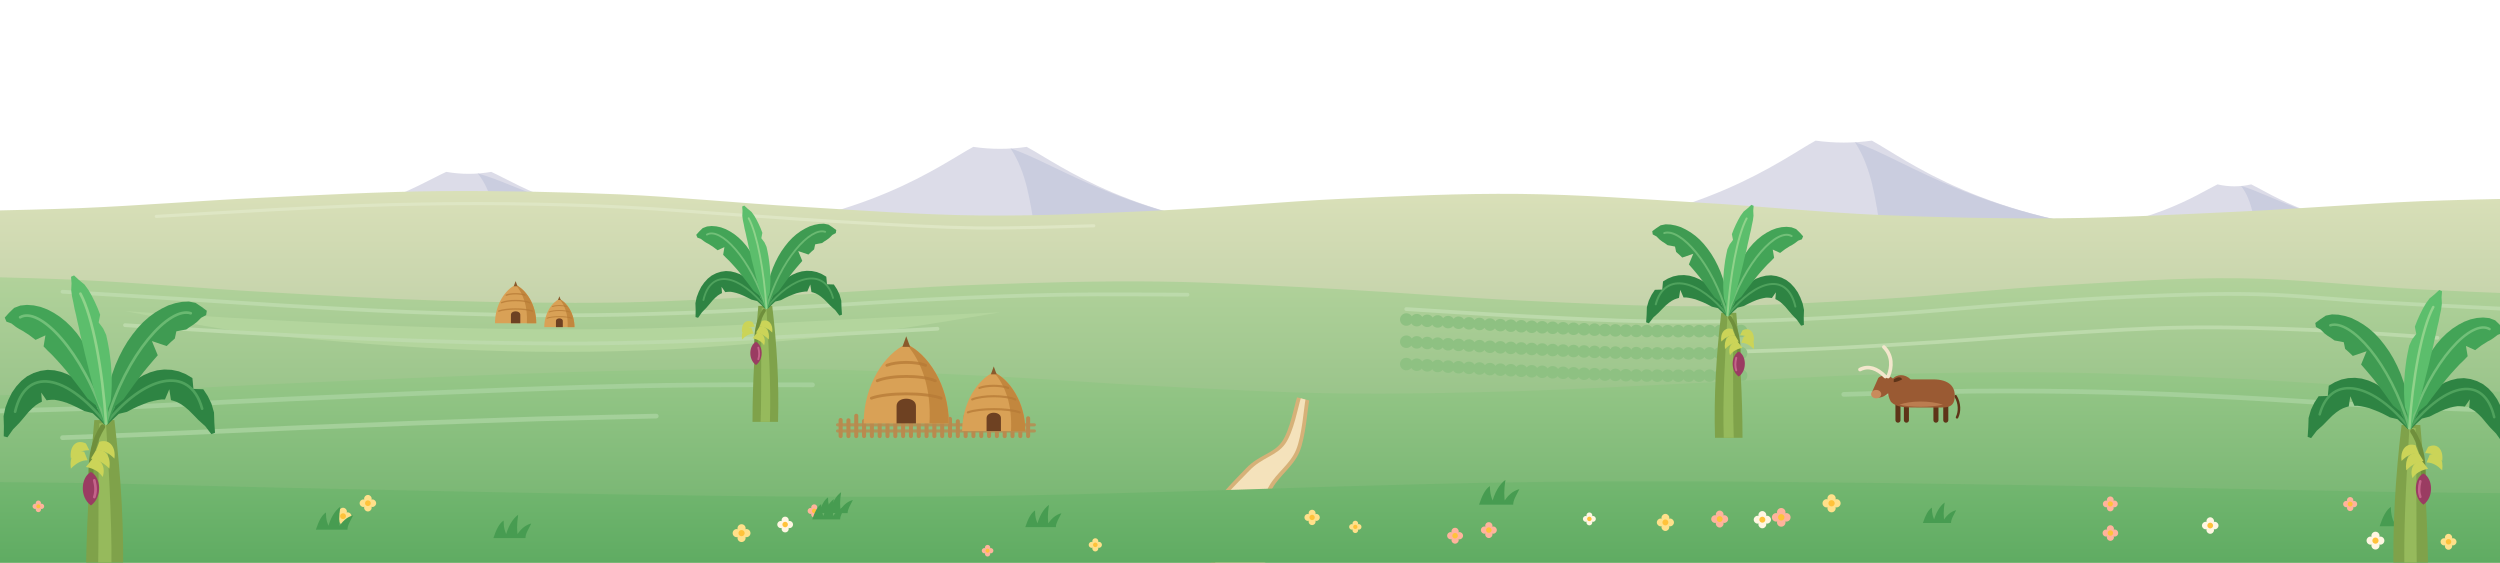
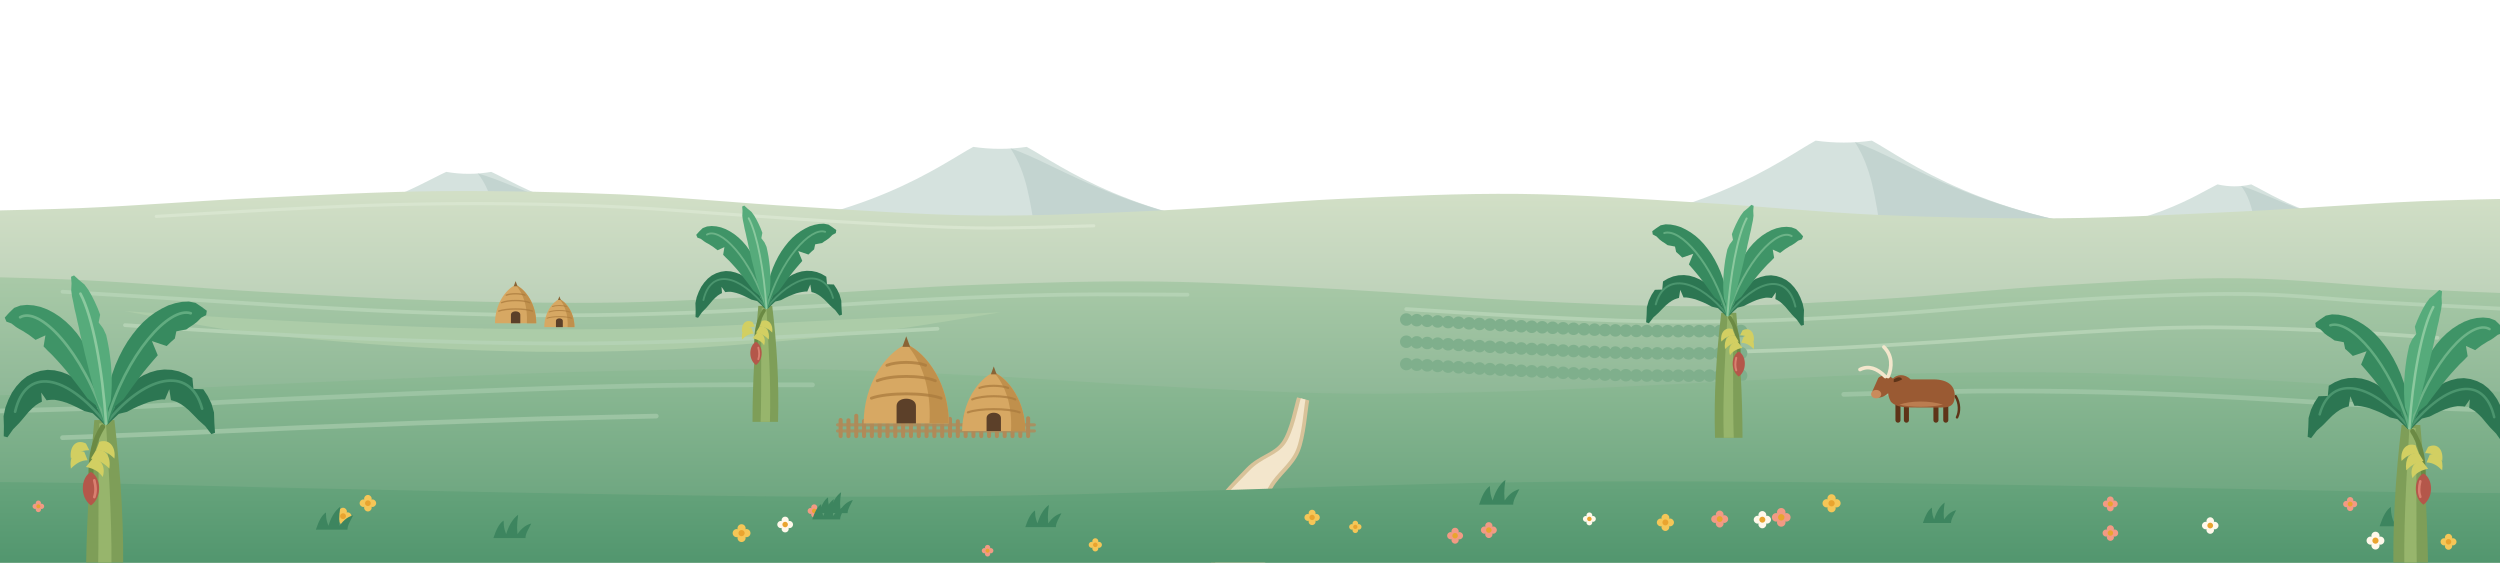
<svg xmlns="http://www.w3.org/2000/svg" viewBox="0 0 1600 360" width="1600" height="360" preserveAspectRatio="xMidYMax slice">
  <defs>
    <linearGradient id="b0" x1="0" y1="110" x2="0" y2="210" gradientUnits="userSpaceOnUse">
-       <stop offset="0" stop-color="#dde2bb" />
-       <stop offset="1" stop-color="#c1d1a8" />
+       <stop offset="0" stop-color="#d6e2c9" />
+       <stop offset="1" stop-color="#b8ceb6" />
    </linearGradient>
    <linearGradient id="b1" x1="0" y1="166" x2="0" y2="266" gradientUnits="userSpaceOnUse">
-       <stop offset="0" stop-color="#b5d49d" />
-       <stop offset="1" stop-color="#96c288" />
+       <stop offset="0" stop-color="#adccaa" />
+       <stop offset="1" stop-color="#8ab594" />
    </linearGradient>
    <symbol id="hut" viewBox="0 0 100 92" overflow="visible">
-       <path d="M6 90C6 50 28 18 50 8C72 18 94 50 94 90Z" fill="#D9A156" />
-       <path d="M50 8C72 18 94 50 94 90H74C76 54 66 26 50 8Z" fill="#C2873E" />
-       <path d="M14 64C30 58 70 58 86 64M20 46C34 40 66 40 80 46M30 30C40 26 60 26 70 30" fill="none" stroke="#B57A35" stroke-width="3" stroke-linecap="round" opacity=".75" />
-       <path d="M40 90V72C40 62 60 62 60 72V90Z" fill="#6E4122" />
-       <path d="M50 0L54 11H46Z" fill="#8A5A2B" />
+       <path d="M6 90C6 50 28 18 50 8C72 18 94 50 94 90Z" fill="#D7A863" />
+       <path d="M50 8C72 18 94 50 94 90H74C76 54 66 26 50 8Z" fill="#C0904C" />
+       <path d="M14 64C30 58 70 58 86 64M20 46C34 40 66 40 80 46M30 30C40 26 60 26 70 30" fill="none" stroke="#AA7B3D" stroke-width="3" stroke-linecap="round" opacity=".75" />
+       <path d="M40 90V72C40 62 60 62 60 72V90Z" fill="#5C4029" />
+       <path d="M50 0L54 11H46Z" fill="#8A6435" />
    </symbol>
    <linearGradient id="b2" x1="0" y1="226" x2="0" y2="326" gradientUnits="userSpaceOnUse">
-       <stop offset="0" stop-color="#9ac98a" />
-       <stop offset="1" stop-color="#78b673" />
+       <stop offset="0" stop-color="#91bc97" />
+       <stop offset="1" stop-color="#6ca57f" />
    </linearGradient>
    <symbol id="bp" viewBox="0 0 140 190">
-       <path d="M62 190C61 156 63 124 67 90H79C82 124 84 156 84 190Z" fill="#7FA24A" />
-       <path d="M69 190C68 158 70 126 72 92H76C77 126 76 158 77 190Z" fill="#96BA5C" />
-       <path d="M72.9 91.3L70.2 87.3L67.3 83.5L65.9 78.4L63.2 74.6L60.2 71.1L56.9 68L53.4 65.4L49.6 63.2L45.7 61.5L41.5 60.3L37.2 59.8L32.8 60L28.5 60.9L24.3 62.6L20.4 64.9L19.8 71.4L13.9 71.6L11.2 75.7L9 80.3L7.5 85.5L7.3 91.5L6.9 97.6L9.1 98.4L12.7 93.7L16.8 90L19.9 86.8L22.6 84.1L25.1 82L27.4 80.4L29.5 79.3L31.4 78.6L33.2 78.1L34.2 71.6L36.8 77.7L38.8 77.7L41 78L43.5 78.5L46.3 79.2L49.2 80.3L52.5 81.6L55.9 83.2L59.5 85.1L64.4 86.3L67.7 89.4L71.1 92.7Z" fill="#2E8443" />
-       <path d="M72 92C50 64 22 56 14.6 83.2" fill="none" stroke="#5DAF68" stroke-width="1.6" stroke-linecap="round" opacity=".7" />
-       <path d="M72.9 92.8L76.5 89.1L80 85.9L85 84.6L88.7 82.7L92.1 81.1L95.2 79.8L98 78.9L100.5 78.3L102.7 77.9L104.5 77.9L106.1 78L107.5 78.2L110.7 73.6L110.3 79L112 79.9L113.9 81.1L116 82.9L118.3 85.2L120.8 88.2L123.7 91.6L127.5 95.5L130.9 100.3L133.1 99.7L133 93.6L133.2 87.7L132.1 82.5L130.3 77.8L128.2 73.6L125.6 69.9L122.6 66.6L119.2 63.9L115.3 61.9L111.2 60.6L106.9 60L102.7 60.3L98.6 61.3L94.7 62.8L91 65L87.6 67.5L84.4 70.6L81.4 74L78.6 77.9L77.1 83.1L74.1 87L71.1 91.2Z" fill="#2E8443" />
-       <path d="M72 92C96 62 120 58 126.3 85" fill="none" stroke="#5DAF68" stroke-width="1.6" stroke-linecap="round" opacity=".7" />
-       <path d="M73.2 91.7L71.9 85.8L70.4 80.2L71.1 73.7L69.9 68L68.3 62.5L66.4 57.2L64.2 52.2L61.8 47.5L59.1 43L56.2 38.9L53.1 35L49.8 31.5L46.3 28.4L42.6 25.7L38.7 23.4L34.8 21.5L30.7 20.2L26.6 19.4L22.5 19.2L18.5 20L14.9 22.4L11.8 24.7L12.2 27.3L15.2 28.9L17.7 31.4L19.8 33L22 34.4L24.1 35.9L26.9 36.4L30 37L30.9 41.3L33.3 43.4L35.8 45.8L44.6 42.8L41.1 51.3L43.8 54.4L46.6 57.7L49.5 61.2L52.4 65L55.4 69L58.4 73.2L61.6 77.6L66.4 81.6L68.7 86.9L70.8 92.3Z" fill="#3F9B52" />
-       <path d="M72 92C60 50 34 22 21.4 26.2" fill="none" stroke="#7CC67F" stroke-width="1.6" stroke-linecap="round" opacity=".7" />
-       <path d="M73.1 92.4L75.5 86.7L78.1 81.2L83.1 77.1L86.4 72.6L89.6 68.4L92.7 64.4L95.7 60.6L98.6 57.2L101.5 54L104.2 51.1L106.9 48.5L109.3 46L108.2 39.4L114.1 42.1L116.2 40.5L118.2 39L120.1 37.8L122 36.6L123.9 35.6L125.9 34.3L128.5 32.3L131.5 31.2L132.5 28.8L130 26L126.9 23L123.2 21.6L119.2 21.2L115.2 21.5L111.1 22.4L107.1 23.9L103.3 25.9L99.6 28.3L96 31.2L92.6 34.5L89.4 38.2L86.5 42.3L83.7 46.6L81.2 51.3L78.8 56.3L76.8 61.6L75 67.2L73.6 73L74.1 79.7L72.4 85.6L70.9 91.6Z" fill="#43A457" />
-       <path d="M72 92C86 48 112 22 123.3 28.6" fill="none" stroke="#86CC87" stroke-width="1.6" stroke-linecap="round" opacity=".7" />
-       <path d="M73.2 92.1L73.8 87.8L74.5 83.4L76.9 79.3L78.2 75.1L79.4 70.9L80.5 66.8L81.6 62.7L82.6 58.6L83.6 54.6L84.6 50.6L85.5 46.6L86.5 42.6L87.4 38.8L88.2 34.9L89.1 31.1L89.9 27.3L90.8 23.6L91.5 19.9L92.3 16.2L92.8 12.4L92.6 8.3L92.9 4.4L91.1 3.6L88.2 6.3L84.9 9L82.5 12.3L80.5 15.8L78.7 19.4L77 23.2L75.5 27.1L76.4 31.7L73.7 35.3L71.9 39.2L71 43.4L70.2 47.7L69.6 52L69.1 56.3L68.8 60.7L68.6 65.2L68.6 69.6L68.8 74.1L69.2 78.6L70.8 83.1L70.8 87.5L70.8 91.9Z" fill="#5CBE6C" />
-       <path d="M72 92C74 60 80 28 87.3 14.5" fill="none" stroke="#A6DB98" stroke-width="1.6" stroke-linecap="round" opacity=".7" />
-       <path d="M74 94C79 102 81 110 81 122" fill="none" stroke="#6F8F3C" stroke-width="3" stroke-linecap="round" />
-       <g fill="#CBD458">
+       <path d="M62 190C61 156 63 124 67 90H79C82 124 84 156 84 190Z" fill="#7E9E58" />
+       <path d="M69 190C68 158 70 126 72 92H76C77 126 76 158 77 190Z" fill="#97B56C" />
+       <path d="M72.9 91.3L70.2 87.3L67.3 83.5L65.9 78.4L63.2 74.6L60.2 71.1L56.9 68L53.4 65.4L49.6 63.2L45.7 61.5L41.5 60.3L37.2 59.8L32.8 60L28.5 60.9L24.3 62.6L20.4 64.9L19.8 71.4L13.9 71.6L11.2 75.7L9 80.3L7.5 85.5L7.3 91.5L6.9 97.6L9.1 98.4L12.7 93.7L16.8 90L19.9 86.8L22.6 84.1L25.1 82L27.4 80.4L29.5 79.3L31.4 78.6L33.2 78.1L34.2 71.6L36.8 77.7L38.8 77.7L41 78L43.5 78.5L46.3 79.2L49.2 80.3L52.5 81.6L55.9 83.2L59.5 85.1L64.4 86.3L67.7 89.4L71.1 92.7Z" fill="#2C7652" />
+       <path d="M72 92C50 64 22 56 14.6 83.2" fill="none" stroke="#58A27A" stroke-width="1.6" stroke-linecap="round" opacity=".7" />
+       <path d="M72.9 92.8L76.5 89.1L80 85.9L85 84.6L88.7 82.7L92.1 81.1L95.2 79.8L98 78.9L100.5 78.3L102.7 77.9L104.5 77.9L106.1 78L107.5 78.2L110.7 73.6L110.3 79L112 79.9L113.9 81.1L116 82.9L118.3 85.2L120.8 88.2L123.7 91.6L127.5 95.5L130.9 100.3L133.1 99.7L133 93.6L133.2 87.7L132.1 82.5L130.3 77.8L128.2 73.6L125.6 69.9L122.6 66.6L119.2 63.9L115.3 61.9L111.2 60.6L106.9 60L102.7 60.3L98.6 61.3L94.7 62.8L91 65L87.6 67.5L84.4 70.6L81.4 74L78.6 77.9L77.1 83.1L74.1 87L71.1 91.2Z" fill="#2C7652" />
+       <path d="M72 92C96 62 120 58 126.3 85" fill="none" stroke="#58A27A" stroke-width="1.6" stroke-linecap="round" opacity=".7" />
+       <path d="M73.2 91.7L71.9 85.8L70.4 80.2L71.1 73.7L69.9 68L68.3 62.5L66.4 57.2L64.2 52.2L61.8 47.5L59.1 43L56.2 38.9L53.1 35L49.8 31.5L46.3 28.4L42.6 25.7L38.7 23.4L34.8 21.5L30.7 20.2L26.6 19.4L22.5 19.2L18.5 20L14.9 22.4L11.8 24.7L12.2 27.3L15.2 28.9L17.7 31.4L19.8 33L22 34.4L24.1 35.9L26.9 36.4L30 37L30.9 41.3L33.3 43.4L35.8 45.8L44.6 42.8L41.1 51.3L43.8 54.4L46.6 57.7L49.5 61.2L52.4 65L55.4 69L58.4 73.2L61.6 77.6L66.4 81.6L68.7 86.9L70.8 92.3Z" fill="#378A5F" />
+       <path d="M72 92C60 50 34 22 21.4 26.2" fill="none" stroke="#74BA8E" stroke-width="1.6" stroke-linecap="round" opacity=".7" />
+       <path d="M73.1 92.4L75.5 86.7L78.1 81.2L83.1 77.1L86.4 72.6L89.6 68.4L92.7 64.4L95.7 60.6L98.6 57.2L101.5 54L104.2 51.1L106.9 48.5L109.3 46L108.2 39.4L114.1 42.1L116.2 40.5L118.2 39L120.1 37.8L122 36.6L123.9 35.6L125.9 34.3L128.5 32.3L131.5 31.2L132.5 28.8L130 26L126.9 23L123.2 21.6L119.2 21.2L115.2 21.5L111.1 22.4L107.1 23.9L103.3 25.9L99.6 28.3L96 31.2L92.6 34.5L89.4 38.2L86.5 42.3L83.7 46.6L81.2 51.3L78.8 56.3L76.8 61.6L75 67.2L73.6 73L74.1 79.7L72.4 85.6L70.9 91.6Z" fill="#3F9467" />
+       <path d="M72 92C86 48 112 22 123.3 28.6" fill="none" stroke="#80C196" stroke-width="1.6" stroke-linecap="round" opacity=".7" />
+       <path d="M73.2 92.1L73.8 87.8L74.5 83.4L76.9 79.3L78.2 75.1L79.4 70.9L80.5 66.8L81.6 62.7L82.6 58.6L83.6 54.6L84.6 50.6L85.5 46.6L86.5 42.6L87.4 38.8L88.2 34.9L89.1 31.1L89.9 27.3L90.8 23.6L91.5 19.9L92.3 16.2L92.8 12.4L92.6 8.3L92.9 4.4L91.1 3.6L88.2 6.3L84.9 9L82.5 12.3L80.5 15.8L78.7 19.4L77 23.2L75.5 27.1L76.4 31.7L73.7 35.3L71.9 39.2L71 43.4L70.2 47.7L69.6 52L69.1 56.3L68.8 60.7L68.6 65.2L68.6 69.6L68.8 74.1L69.2 78.6L70.8 83.1L70.8 87.5L70.8 91.9Z" fill="#56AB7B" />
+       <path d="M72 92C74 60 80 28 87.3 14.5" fill="none" stroke="#A2D6AE" stroke-width="1.6" stroke-linecap="round" opacity=".7" />
+       <path d="M74 94C79 102 81 110 81 122" fill="none" stroke="#6B8A44" stroke-width="3" stroke-linecap="round" />
+       <g fill="#D2CF62">
        <path d="M76 103C70 101 66 106 67 113C70 110 73 108 78 108Z" />
        <path d="M78 108C72 107 69 112 70 119C73 116 76 114 81 113Z" />
        <path d="M80 113C75 113 72 118 74 124C76 121 79 119 84 118Z" />
        <path d="M84 104C90 101 94 106 93 113C90 110 87 108 82 108Z" />
        <path d="M85 109C91 107 94 112 93 119C90 116 87 114 83 114Z" />
      </g>
-       <path d="M81 121C87 124 88 136 81 141C74 136 75 124 81 121Z" fill="#9A3C62" />
-       <path d="M79 126C78 130 78 133 79 136" fill="none" stroke="#C5648A" stroke-width="1.6" stroke-linecap="round" />
+       <path d="M81 121C87 124 88 136 81 141C74 136 75 124 81 121Z" fill="#B4574A" />
+       <path d="M79 126C78 130 78 133 79 136" fill="none" stroke="#DA8070" stroke-width="1.6" stroke-linecap="round" />
    </symbol>
    <linearGradient id="b3" x1="0" y1="292" x2="0" y2="392" gradientUnits="userSpaceOnUse">
-       <stop offset="0" stop-color="#79ba74" />
-       <stop offset="1" stop-color="#53a55a" />
+       <stop offset="0" stop-color="#6da880" />
+       <stop offset="1" stop-color="#458e66" />
    </linearGradient>
    <symbol id="fl" viewBox="0 0 20 20">
      <g fill="currentColor">
        <circle cx="10" cy="5" r="4.2" />
        <circle cx="15" cy="10" r="4.2" />
        <circle cx="10" cy="15" r="4.2" />
        <circle cx="5" cy="10" r="4.2" />
      </g>
-       <circle cx="10" cy="10" r="3.2" fill="#FFC23A" />
+       <circle cx="10" cy="10" r="3.2" fill="#E9A42F" />
    </symbol>
    <symbol id="tf" viewBox="0 0 30 16">
      <path d="M2 16C4 10 6 6 9 4C9 9 10 12 12 16ZM10 16C12 8 15 3 19 0C18 7 18 11 19 16ZM17 16C20 10 24 7 28 6C26 10 24 13 24 16Z" fill="currentColor" />
    </symbol>
  </defs>
-   <path d="M140 150C228 144.4 268 118 285.6 110Q300 112.5 314.4 110C332 118 372 144.4 460 150ZM450 150C554.5 142.2 602 105.2 622.9 94Q640 96.5 657.1 94C678 105.2 725.5 142.2 830 150ZM980 150C1090 141.6 1140 102 1162 90Q1180 92.5 1198 90C1220 102 1270 141.6 1380 150ZM1310 150C1376 145.5 1406 124.4 1419.2 118Q1430 120.5 1440.8 118C1454 124.4 1484 145.5 1550 150Z" fill="#DCDCE8" />
-   <path d="M305.8 111C332 118 372 144.4 460 150H319.2C316 134 314.4 122 305.8 111ZM646.8 95C678 105.2 725.5 142.2 830 150H662.8C659 127.6 657.1 110.8 646.8 95ZM1187.2 91C1220 102 1270 141.6 1380 150H1204C1200 126 1198 108 1187.2 91ZM1434.3 119C1454 124.4 1484 145.5 1550 150H1444.4C1442 137.2 1440.8 127.6 1434.3 119Z" fill="#CACDDF" />
+   <path d="M140 150C228 144.4 268 118 285.6 110Q300 112.5 314.4 110C332 118 372 144.4 460 150ZM450 150C554.5 142.2 602 105.2 622.9 94Q640 96.5 657.1 94C678 105.2 725.5 142.2 830 150ZM980 150C1090 141.6 1140 102 1162 90Q1180 92.5 1198 90C1220 102 1270 141.6 1380 150ZM1310 150C1376 145.5 1406 124.4 1419.2 118Q1430 120.5 1440.8 118C1454 124.4 1484 145.5 1550 150Z" fill="#D5E2DE" />
+   <path d="M305.8 111C332 118 372 144.4 460 150H319.2C316 134 314.4 122 305.8 111ZM646.8 95C678 105.2 725.5 142.2 830 150H662.8C659 127.6 657.1 110.8 646.8 95ZM1187.2 91C1220 102 1270 141.6 1380 150H1204C1200 126 1198 108 1187.2 91ZM1434.3 119C1454 124.4 1484 145.5 1550 150H1444.4C1442 137.2 1440.8 127.6 1434.3 119Z" fill="#C3D4D0" />
  <path d="M-64 136c19.2-.5 76.8-1.3 115.2-2.8c38.4-1.6 76.8-4.8 115.2-6.6c38.4-1.8 76.8-3.9 115.2-4.3c38.4-.3 76.8.5 115.2 2.1c38.4 1.7 76.8 5.7 115.2 7.9c38.4 2.3 76.8 5.2 115.2 5.6c38.4.4 76.8-1.4 115.2-3.2c38.4-1.8 76.8-5.6 115.2-7.4c38.4-1.8 76.8-3.6 115.2-3.2c38.4.4 76.8 3.3 115.2 5.6c38.4 2.2 76.8 6.2 115.2 7.9c38.4 1.6 76.8 2.4 115.2 2.1c38.4-.4 76.8-2.5 115.2-4.3c38.4-1.8 76.8-5 115.2-6.6c38.4-1.5 96-2.3 115.2-2.8V360H-64Z" fill="url(#b0)" />
-   <path d="M100 138.5c12.5-.7 50-3 75-4.3c25-1.2 50-2.6 75-3.2c25-.6 50-.9 75-.6c25 .3 50 .9 75 2.2c25 1.2 50 3.5 75 5.1c25 1.7 50 3.6 75 4.9c25 1.4 50 2.9 75 3.3c25 .3 62.5-1.1 75-1.4" fill="none" stroke="#dee6c4" stroke-width="2" stroke-linecap="round" />
+   <path d="M100 138.5c12.5-.7 50-3 75-4.3c25-1.2 50-2.6 75-3.2c25-.6 50-.9 75-.6c25 .3 50 .9 75 2.2c25 1.2 50 3.5 75 5.1c25 1.7 50 3.6 75 4.9c25 1.4 50 2.9 75 3.3c25 .3 62.5-1.1 75-1.4" fill="none" stroke="#d8e5cf" stroke-width="2" stroke-linecap="round" />
  <path d="M-64 176c19.2.5 76.8 1.4 115.2 3.2c38.4 1.8 76.8 5.3 115.2 7.5c38.4 2.2 76.8 4.5 115.2 5.7c38.4 1.1 76.8 1.8 115.2 1.2c38.4-.7 76.8-3.2 115.2-5.1c38.4-1.9 76.8-5 115.2-6.3c38.4-1.4 76.8-2.5 115.2-2c38.4.5 76.8 2.9 115.2 4.9c38.4 2.1 76.8 5.4 115.2 7.2c38.4 1.8 76.8 3.8 115.2 3.7c38.4-.1 76.8-2.4 115.2-4.6c38.4-2.2 76.8-6.6 115.2-8.8c38.4-2.2 76.8-5 115.2-4.5c38.4.4 76.8 5.1 115.2 7.1c38.4 2 96 4 115.2 4.8V360H-64Z" fill="url(#b1)" />
-   <path d="M80 199.1c11.7.8 46.7 3.1 70 4.4c23.3 1.3 46.7 2.6 70 3.7c23.3 1 46.7 2 70 2.6c23.3.6 46.7 1 70 1c23.3 0 46.7-.3 70-1.1c23.3-.7 46.7-2 70-3.1c23.3-1.2 46.7-2.5 70-3.6c23.3-1.1 58.3-2.5 70-3.1L640 199.9c-11.7 1.9-46.7 8.1-70 11.2c-23.3 3-46.7 5.1-70 7.2c-23.3 2-46.7 4-70 5.2c-23.3 1.1-46.7 1.7-70 1.7c-23.3 0-46.7-.6-70-1.7c-23.3-1.1-46.7-2.7-70-4.7c-23.3-1.9-46.7-3.9-70-7.2c-23.3-3.3-58.3-10.4-70-12.5Z" fill="#b3d59d" />
-   <path d="M40 186.7c13.3.8 53.3 3.2 80 4.9c26.7 1.6 53.3 3.6 80 5c26.7 1.5 53.3 2.9 80 3.7c26.7.9 53.3 1.6 80 1.5c26.7 0 53.3-.7 80-1.6c26.7-1 53.3-2.7 80-4.1c26.7-1.5 53.3-3.5 80-4.7c26.7-1.3 53.3-2.3 80-2.8c26.7-.5 66.7 0 80 0M80 208.1c12.4.8 49.5 3.3 74.3 4.7c24.7 1.4 49.5 2.7 74.3 3.8c24.7 1 49.5 1.9 74.3 2.5c24.7.5 49.5.9 74.2.7c24.8-.2 49.6-1 74.3-1.9c24.8-.9 49.6-2.3 74.3-3.5c24.8-1.3 61.9-3.3 74.3-4M900 197.8c13 .8 51.9 3.4 77.8 4.7c25.9 1.3 51.8 2.7 77.8 3.2c25.9.4 51.8.1 77.7-.7c26-.8 51.9-2.4 77.8-4.1c25.9-1.7 51.9-4.4 77.8-6.2c25.9-1.9 51.8-3.8 77.8-4.9c25.9-1.1 51.8-2.1 77.7-1.5c26 .6 51.9 3.6 77.8 5.1c25.9 1.6 64.8 3.4 77.8 4.1M1000 223.2c13.3.4 53.3 2.2 80 2.2c26.7 0 53.3-.9 80-2c26.7-1.1 53.3-2.8 80-4.5c26.7-1.7 53.3-4.1 80-5.6c26.7-1.6 53.3-3.4 80-3.7c26.7-.4 53.3.5 80 1.6c26.7 1.1 66.7 4.1 80 5" fill="none" stroke="#bcdaab" stroke-width="2.4" stroke-linecap="round" />
+   <path d="M80 199.1c11.7.8 46.7 3.1 70 4.4c23.3 1.3 46.7 2.6 70 3.7c23.3 1 46.7 2 70 2.6c23.3.6 46.7 1 70 1c23.3 0 46.7-.3 70-1.1c23.3-.7 46.7-2 70-3.1c23.3-1.2 46.7-2.5 70-3.6c23.3-1.1 58.3-2.5 70-3.1L640 199.9c-11.7 1.9-46.7 8.1-70 11.2c-23.3 3-46.7 5.1-70 7.2c-23.3 2-46.7 4-70 5.2c-23.3 1.1-46.7 1.7-70 1.7c-23.3 0-46.7-.6-70-1.7c-23.3-1.1-46.7-2.7-70-4.7c-23.3-1.9-46.7-3.9-70-7.2c-23.3-3.3-58.3-10.4-70-12.5Z" fill="#accca8" />
+   <path d="M40 186.7c13.3.8 53.3 3.2 80 4.9c26.7 1.6 53.3 3.6 80 5c26.7 1.5 53.3 2.9 80 3.7c26.7.9 53.3 1.6 80 1.5c26.7 0 53.3-.7 80-1.6c26.7-1 53.3-2.7 80-4.1c26.7-1.5 53.3-3.5 80-4.7c26.7-1.3 53.3-2.3 80-2.8c26.7-.5 66.7 0 80 0M80 208.1c12.4.8 49.5 3.3 74.3 4.7c24.7 1.4 49.5 2.7 74.3 3.8c24.7 1 49.5 1.9 74.3 2.5c24.7.5 49.5.9 74.2.7c24.8-.2 49.6-1 74.3-1.9c24.8-.9 49.6-2.3 74.3-3.5c24.8-1.3 61.9-3.3 74.3-4M900 197.8c13 .8 51.9 3.4 77.8 4.7c25.9 1.3 51.8 2.7 77.8 3.2c25.9.4 51.8.1 77.7-.7c26-.8 51.9-2.4 77.8-4.1c25.9-1.7 51.9-4.4 77.8-6.2c25.9-1.9 51.8-3.8 77.8-4.9c25.9-1.1 51.8-2.1 77.7-1.5c26 .6 51.9 3.6 77.8 5.1c25.9 1.6 64.8 3.4 77.8 4.1M1000 223.2c13.3.4 53.3 2.2 80 2.2c26.7 0 53.3-.9 80-2c26.7-1.1 53.3-2.8 80-4.5c26.7-1.7 53.3-4.1 80-5.6c26.7-1.6 53.3-3.4 80-3.7c26.7-.4 53.3.5 80 1.6c26.7 1.1 66.7 4.1 80 5" fill="none" stroke="#b4d2b4" stroke-width="2.4" stroke-linecap="round" />
  <use href="#hut" x="315" y="179.9" width="30" height="27.6" />
  <use href="#hut" x="347" y="189.6" width="22" height="20.2" />
-   <path d="M900 204.5c12.2.7 48.9 3.1 73.3 4.3c24.5 1.2 48.9 2.5 73.4 3c24.4.4 61.1 0 73.3 0M900 218.7c12.2.7 48.9 3.1 73.3 4.3c24.5 1.3 48.9 2.5 73.4 3c24.4.5 61.1 0 73.3 0M900 233c12.2.7 48.9 3.1 73.3 4.3c24.5 1.2 48.9 2.5 73.4 3c24.4.4 61.1 0 73.3 0" fill="none" stroke="#8ec182" stroke-width="8" stroke-linecap="round" stroke-dasharray="0.1 6.6" />
+   <path d="M900 204.5c12.2.7 48.9 3.1 73.3 4.3c24.5 1.2 48.9 2.5 73.4 3c24.4.4 61.1 0 73.3 0M900 218.7c12.2.7 48.9 3.1 73.3 4.3c24.5 1.3 48.9 2.5 73.4 3c24.4.5 61.1 0 73.3 0M900 233c12.2.7 48.9 3.1 73.3 4.3c24.5 1.2 48.9 2.5 73.4 3c24.4.4 61.1 0 73.3 0" fill="none" stroke="#7faf8c" stroke-width="8" stroke-linecap="round" stroke-dasharray="0.1 6.6" />
  <path d="M-64 254c19.2-.4 76.8-1 115.2-2.3c38.4-1.3 76.8-3.7 115.2-5.5c38.4-1.7 76.8-3.5 115.2-5c38.4-1.5 76.8-3.1 115.2-3.9c38.4-.8 76.8-1.6 115.2-1.1c38.4.5 76.8 2.3 115.2 4.2c38.4 1.8 76.8 4.9 115.2 6.8c38.4 1.9 76.8 4.1 115.2 4.6c38.4.5 76.8-.4 115.2-1.5c38.4-1.2 76.8-3.5 115.2-5.3c38.4-1.8 76.8-4.3 115.2-5.4c38.4-1.1 76.8-1.7 115.2-1.2c38.4.5 76.8 2.3 115.2 4.1c38.4 1.8 76.8 5 115.2 6.6c38.4 1.6 96 2.4 115.2 2.9V360H-64Z" fill="url(#b2)" />
-   <path d="M0 263c12.4-.4 49.5-1.2 74.3-2.2c24.7-.9 49.5-2.5 74.3-3.7c24.7-1.2 49.5-2.4 74.3-3.4c24.7-1.1 49.5-2.2 74.2-3.1c24.8-1 49.6-1.9 74.3-2.7c24.8-.7 49.6-1.3 74.3-1.5c24.8-.3 61.9-.1 74.3-.1M40 280.1c12.7-.5 50.7-1.9 76-3c25.3-1.1 50.7-2.3 76-3.4c25.3-1 50.7-2 76-3c25.3-.9 50.7-1.8 76-2.6c25.3-.7 63.3-1.5 76-1.8M1180 252.4c14-.4 56-1.8 84-2.1c28-.2 56 0 84 .7c28 .7 56 2 84 3.4c28 1.4 56 3.6 84 5c28 1.4 70 2.7 84 3.3" fill="none" stroke="#a4d09a" stroke-width="3" stroke-linecap="round" />
-   <path d="M820.7 355.1c-2.7-2.9-15.2-10.3-16.3-17.4c-1-7.1 5.4-17.3 10-25.3c4.5-8.1 13.4-13.9 17.3-23.3c3.9-9.3 5.1-27.3 6.2-32.8L830.1 254.3c-1.6 4.7-4.4 21-9.8 28.6c-5.4 7.5-14.5 8.2-22.7 16.7c-8.1 8.6-23 22.5-26 34.7c-3.1 12.2 6.4 32.1 7.7 38.6Z" fill="#D6B178" />
-   <path d="M818.4 356.1c-2.8-3.1-15.5-11.1-16.5-18.7c-1-7.5 5.9-18.3 10.5-26.6c4.6-8.2 13.3-13.7 17.1-22.9c3.8-9.2 5-26.9 6-32.2L832.5 254.9c-1.6 4.9-4.5 21.5-10 29.2c-5.5 7.7-14.8 8.6-22.9 17.1c-8 8.4-22.5 21.6-25.5 33.4c-3 11.7 6.3 31.1 7.5 37.3Z" fill="#F4E2BB" />
+   <path d="M0 263c12.4-.4 49.5-1.2 74.3-2.2c24.7-.9 49.5-2.5 74.3-3.7c24.7-1.2 49.5-2.4 74.3-3.4c24.7-1.1 49.5-2.2 74.2-3.1c24.8-1 49.6-1.9 74.3-2.7c24.8-.7 49.6-1.3 74.3-1.5c24.8-.3 61.9-.1 74.3-.1M40 280.1c12.7-.5 50.7-1.9 76-3c25.3-1.1 50.7-2.3 76-3.4c25.3-1 50.7-2 76-3c25.3-.9 50.7-1.8 76-2.6c25.3-.7 63.3-1.5 76-1.8M1180 252.4c14-.4 56-1.8 84-2.1c28-.2 56 0 84 .7c28 .7 56 2 84 3.4c28 1.4 56 3.6 84 5c28 1.4 70 2.7 84 3.3" fill="none" stroke="#9cc4a3" stroke-width="3" stroke-linecap="round" />
+   <path d="M820.7 355.1c-2.7-2.9-15.2-10.3-16.3-17.4c-1-7.1 5.4-17.3 10-25.3c4.5-8.1 13.4-13.9 17.3-23.3c3.9-9.3 5.1-27.3 6.2-32.8L830.1 254.3c-1.6 4.7-4.4 21-9.8 28.6c-5.4 7.5-14.5 8.2-22.7 16.7c-8.1 8.6-23 22.5-26 34.7c-3.1 12.2 6.4 32.1 7.7 38.6Z" fill="#D8C299" />
+   <path d="M818.4 356.1c-2.8-3.1-15.5-11.1-16.5-18.7c-1-7.5 5.9-18.3 10.5-26.6c4.6-8.2 13.3-13.7 17.1-22.9c3.8-9.2 5-26.9 6-32.2L832.5 254.9c-1.6 4.9-4.5 21.5-10 29.2c-5.5 7.7-14.8 8.6-22.9 17.1c-8 8.4-22.5 21.6-25.5 33.4c-3 11.7 6.3 31.1 7.5 37.3Z" fill="#F3E6CC" />
  <use href="#bp" transform="matrix(-1 0 0 1 984 0)" x="440" y="128.9" width="104" height="141.1" />
  <use href="#bp" x="1048" y="128.2" width="112" height="152" />
-   <path d="M538 279.1V268.8M543 279.1V269M548 279.1V266.1M553 279.1V269.4M558 279.1V268.3M563 279.1V266.3M568 279.1V269.8M573 279.1V267.6M578 279.1V266.7M583 279.1V270M588 279.1V267M593 279.1V267.4M598 279.1V269.9M603 279.1V266.5M608 279.1V268.1M613 279.1V269.6M618 279.1V266.1M623 279.1V268.8M628 279.1V269M633 279.1V266.1M638 279.1V269.4M643 279.1V268.4M648 279.1V266.3M653 279.1V269.8M658 279.1V267.7" stroke="#B98A4E" stroke-width="2.6" stroke-linecap="round" />
-   <path d="M536 271.9H662M536 275.8H662" stroke="#B98A4E" stroke-width="2" stroke-linecap="round" opacity=".8" />
+   <path d="M538 279.1V268.8M543 279.1V269M548 279.1V266.1M553 279.1V269.4M558 279.1V268.3M563 279.1V266.3M568 279.1V269.8M573 279.1V267.6M578 279.1V266.7M583 279.1V270M588 279.1V267M593 279.1V267.4M598 279.1V269.9M603 279.1V266.5M608 279.1V268.1M613 279.1V269.6M618 279.1V266.1M623 279.1V268.8M628 279.1V269M633 279.1V266.1M638 279.1V269.4M643 279.1V268.4M648 279.1V266.3M653 279.1V269.8M658 279.1V267.7" stroke="#B08A58" stroke-width="2.6" stroke-linecap="round" />
+   <path d="M536 271.9H662M536 275.8H662" stroke="#B08A58" stroke-width="2" stroke-linecap="round" opacity=".8" />
  <use href="#hut" x="549" y="215.2" width="62" height="57" />
  <use href="#hut" x="613" y="234.5" width="46" height="42.3" />
  <g transform="translate(1230 268.9) scale(-0.9 0.9)">
    <path d="M-17-12V0M-10-11V0M11-11V0M17-12V0" stroke="#5E3418" stroke-width="3.6" stroke-linecap="round" />
    <path d="M-24-17C-27-12-27-6-25-2" fill="none" stroke="#5E3418" stroke-width="1.8" stroke-linecap="round" />
    <path d="M-23-14C-25-24-19-29-8-29H8C12-33 18-33 21-29C25-26 25-18 22-13C18-9 12-9 4-9H-14C-19-9-22-10-23-14Z" fill="#9A5A33" />
    <path d="M-15-11C-6-14 8-14 16-11C8-9-6-9-15-11Z" fill="#C98B5C" opacity=".7" />
    <path d="M19-28C22-32 28-33 31-30L35-21C36-18 34-16 31-16C27-16 24-19 21-22Z" fill="#9A5A33" />
    <ellipse cx="32.5" cy="-18.5" rx="3.6" ry="3" fill="#C98B5C" />
    <path d="M20-29C17-31 15-31 14-29C16-28 18-27 20-27Z" fill="#5E3418" />
    <path d="M24-31C21-38 21-46 27-52M26-31C32-37 38-39 44-36" fill="none" stroke="#F3E6CC" stroke-width="2.6" stroke-linecap="round" />
  </g>
  <path d="M-64 308c19.2.2 76.8.5 115.2 1.1c38.4.6 76.8 1.8 115.2 2.7c38.4.8 76.8 1.7 115.2 2.5c38.4.8 76.8 1.5 115.2 2.1c38.4.6 76.8 1.2 115.2 1.4c38.4.2 76.8.2 115.2-.3c38.4-.5 76.8-1.5 115.2-2.6c38.4-1 76.8-2.5 115.2-3.6c38.4-1 76.8-2.2 115.2-2.7c38.4-.6 76.8-.6 115.2-.5c38.4.1 76.8.6 115.2 1c38.4.5 76.8 1.1 115.2 1.7c38.4.7 76.8 1.4 115.2 2.1c38.4.7 76.8 1.7 115.2 2.2c38.4.5 96 .8 115.2.9V360H-64Z" fill="url(#b3)" />
-   <g color="#FFB39C">
+   <g color="#F29A84">
    <use href="#fl" x="516.5" y="322.4" width="9.2" height="9.2" />
    <use href="#fl" x="1499.2" y="317.7" width="9.8" height="9.8" />
    <use href="#fl" x="1345.2" y="335.7" width="10.9" height="10.9" />
    <use href="#fl" x="1345.4" y="317.3" width="10.4" height="10.4" />
    <use href="#fl" x="628" y="348.4" width="8.1" height="8.1" />
    <use href="#fl" x="20.5" y="320" width="8.1" height="8.1" />
    <use href="#fl" x="925.7" y="337.3" width="11.1" height="11.1" />
    <use href="#fl" x="1094.7" y="326.3" width="11.8" height="11.8" />
    <use href="#fl" x="947.3" y="333.7" width="11.1" height="11.1" />
    <use href="#fl" x="1133.5" y="324.6" width="13" height="13" />
  </g>
-   <g color="#FFF6E2">
+   <g color="#FFF8EA">
    <use href="#fl" x="1012.7" y="327.6" width="9" height="9" />
    <use href="#fl" x="1408.8" y="330.6" width="11.5" height="11.5" />
    <use href="#fl" x="497" y="330.2" width="11" height="11" />
    <use href="#fl" x="1514.1" y="339.8" width="12.4" height="12.4" />
    <use href="#fl" x="1121.9" y="326.6" width="12" height="12" />
  </g>
-   <g color="#FFE08A">
+   <g color="#F5C657">
    <use href="#fl" x="696.4" y="344.1" width="9.2" height="9.2" />
    <use href="#fl" x="863.1" y="332.9" width="8.6" height="8.6" />
    <use href="#fl" x="213.7" y="324.5" width="11.7" height="11.7" />
    <use href="#fl" x="1059.9" y="328.4" width="11.9" height="11.9" />
    <use href="#fl" x="229.7" y="316.3" width="11.5" height="11.5" />
    <use href="#fl" x="468.4" y="335" width="12.4" height="12.4" />
    <use href="#fl" x="1561.5" y="341.2" width="11.1" height="11.1" />
    <use href="#fl" x="1165.9" y="315.8" width="12.6" height="12.6" />
    <use href="#fl" x="834.4" y="325.8" width="10.7" height="10.7" />
  </g>
-   <g color="#479C51">
+   <g color="#3D855F">
    <use href="#tf" x="654.4" y="323.1" width="26.7" height="14.3" />
    <use href="#tf" x="944.6" y="307.1" width="29.8" height="15.9" />
    <use href="#tf" x="1229" y="321.6" width="24.6" height="13.1" />
    <use href="#tf" x="522.4" y="315" width="25.1" height="13.4" />
    <use href="#tf" x="1520.9" y="320.3" width="30.9" height="16.5" />
    <use href="#tf" x="518.2" y="319.4" width="24.4" height="13" />
    <use href="#tf" x="200.3" y="324.3" width="27.6" height="14.7" />
    <use href="#tf" x="313.9" y="329.4" width="28" height="15" />
  </g>
  <use href="#bp" transform="matrix(-1 0 0 1 140 0)" x="-5" y="172.4" width="150" height="203.6" />
  <use href="#bp" x="1470" y="182" width="140" height="190" />
</svg>
